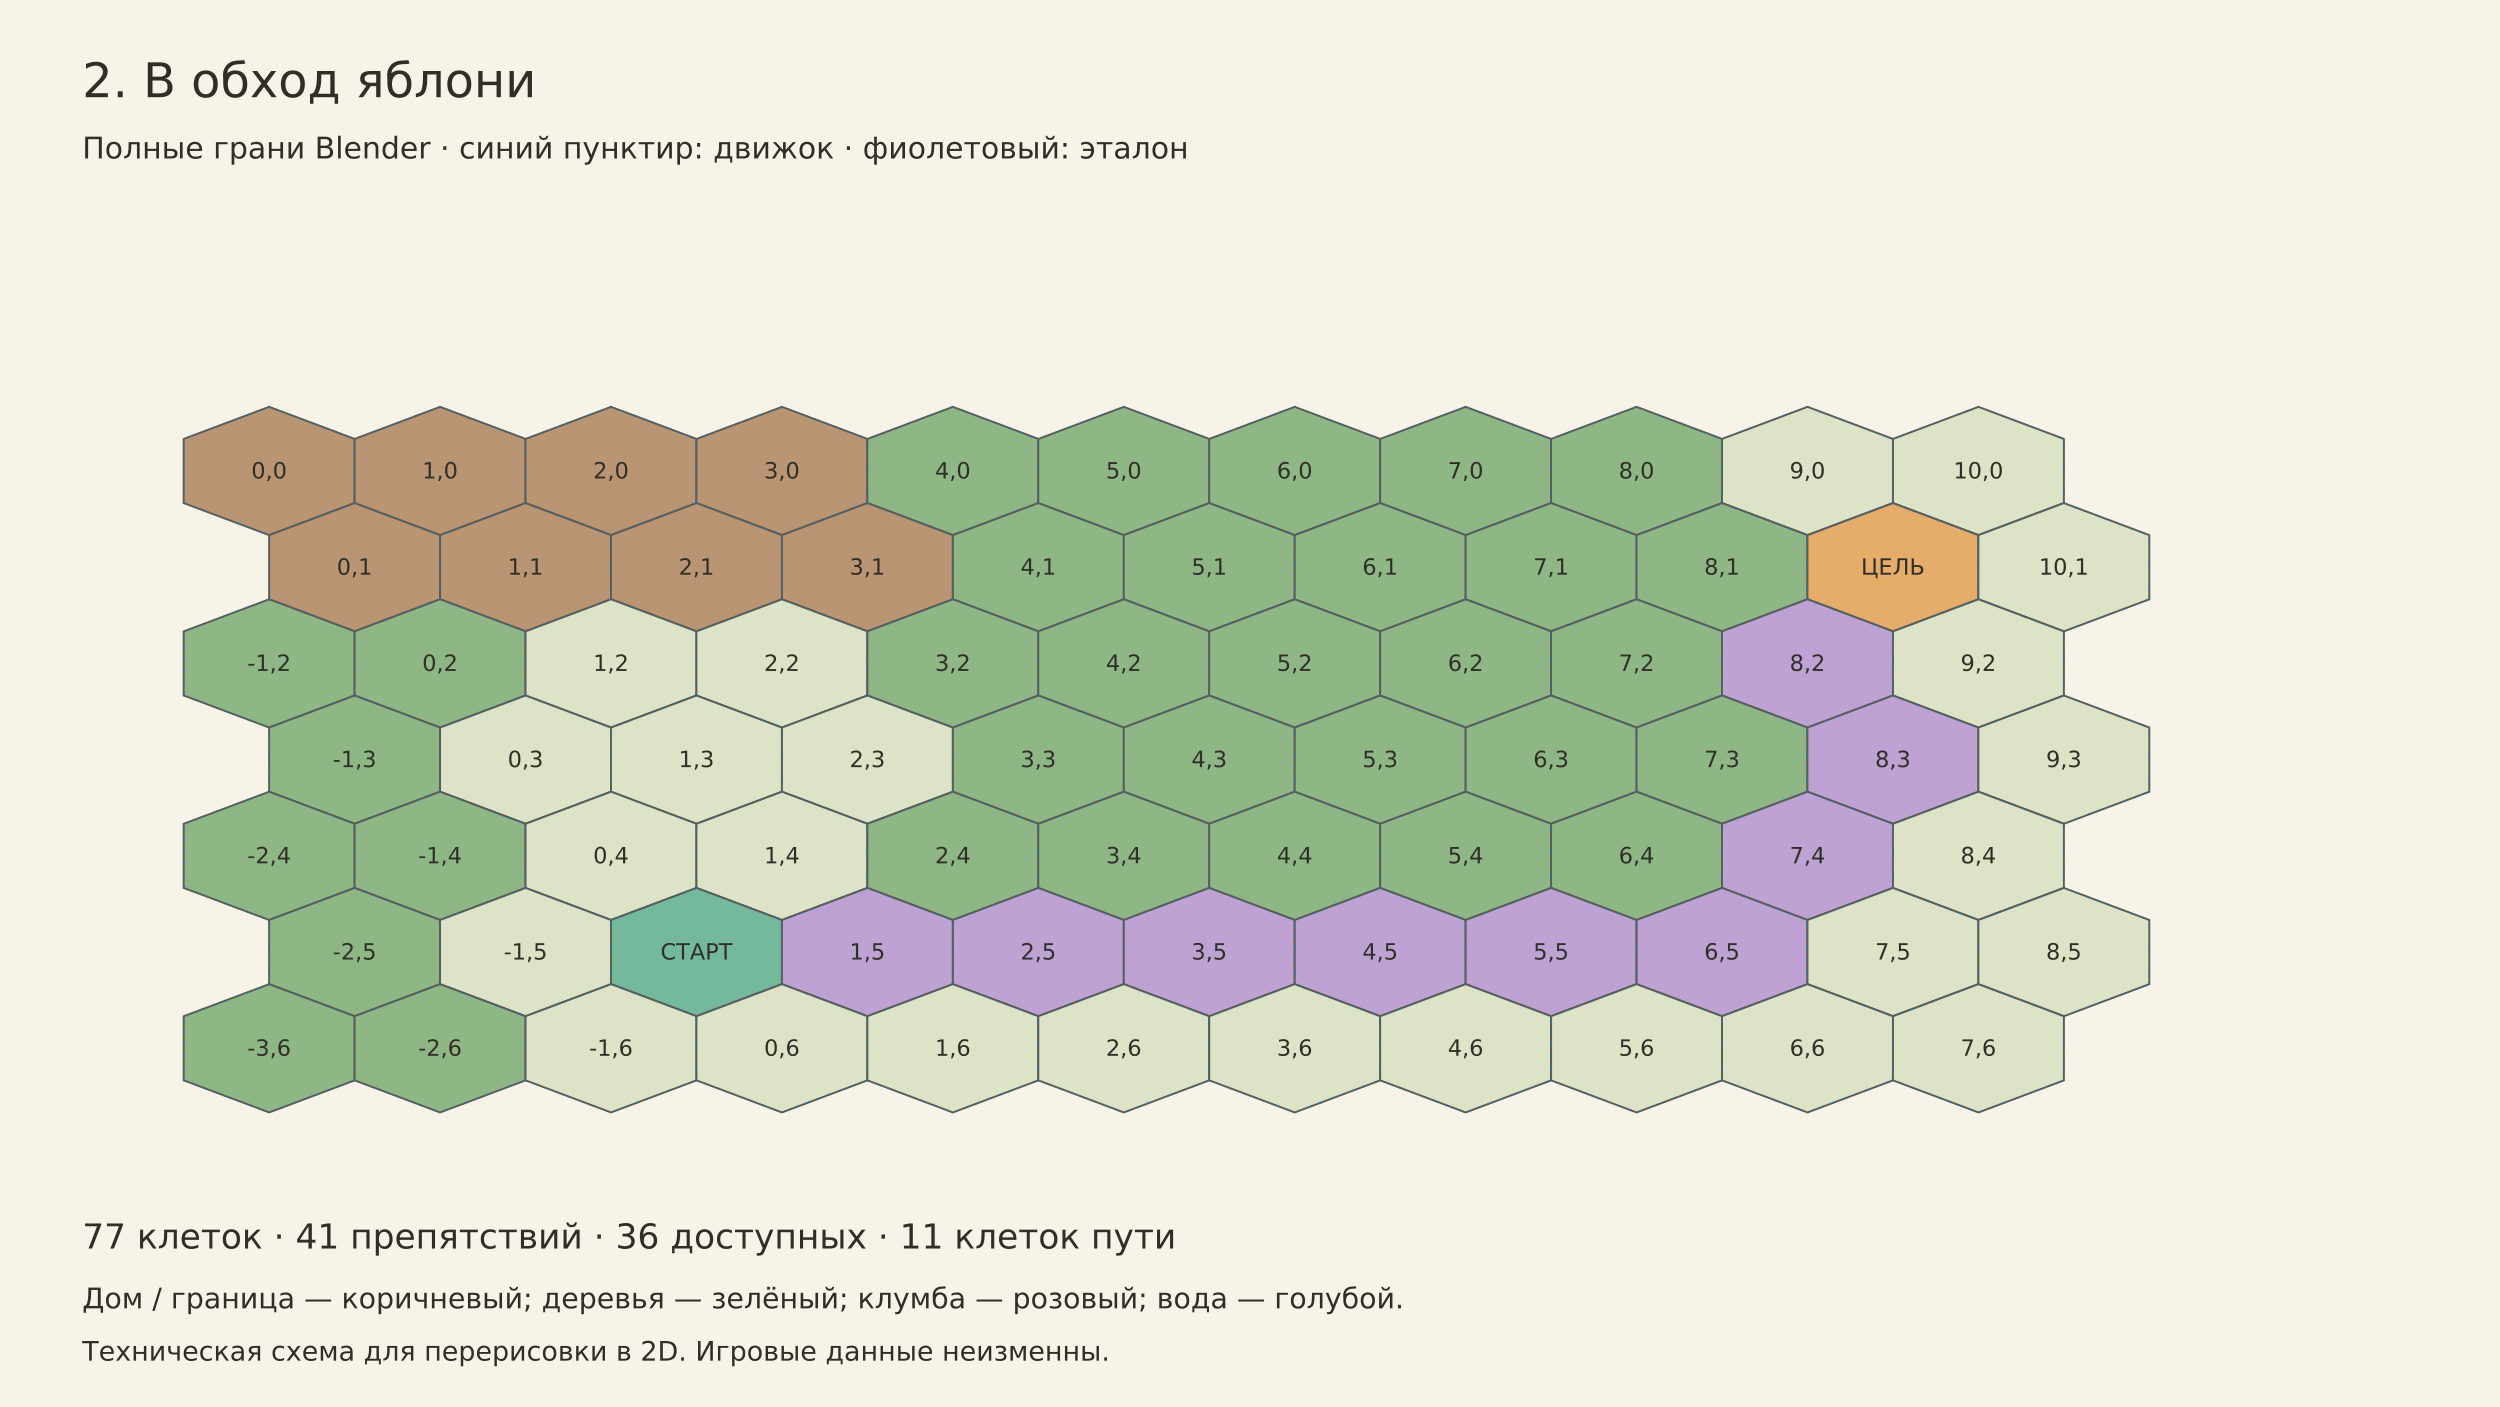
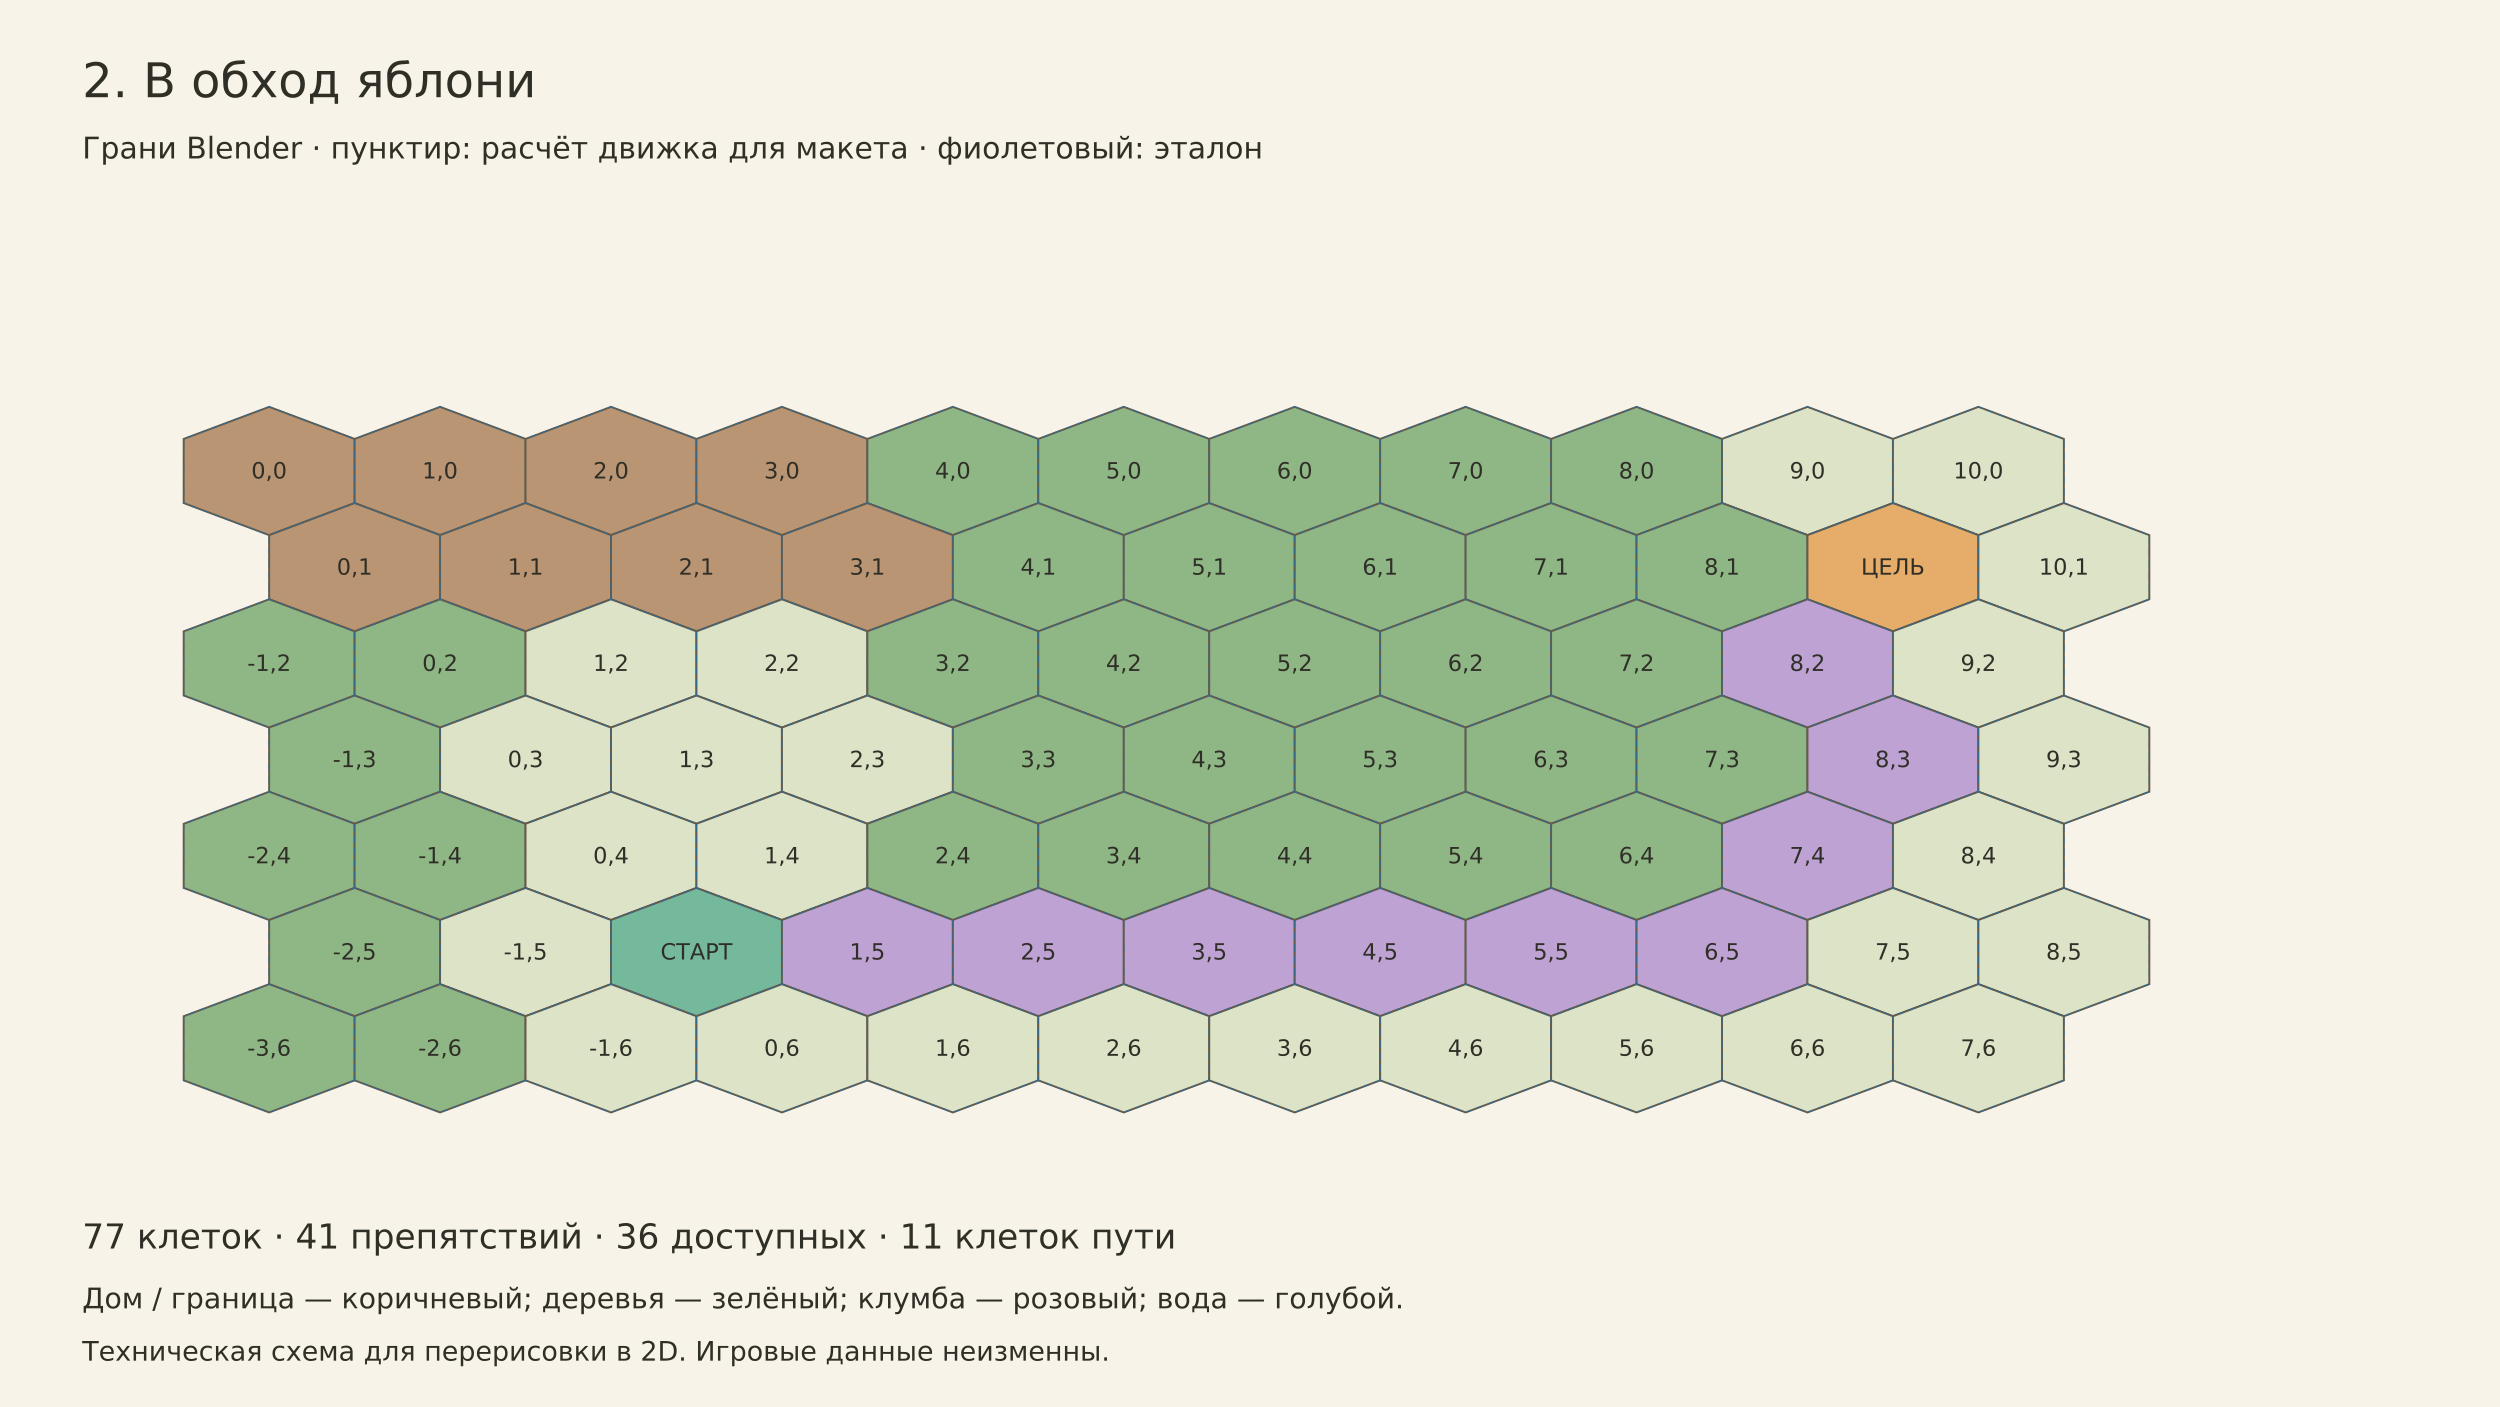
<svg xmlns="http://www.w3.org/2000/svg" viewBox="0 0 1672 941">
  <rect width="100%" height="100%" fill="#f7f3e8" />
  <g font-family="DejaVu Sans,sans-serif" fill="#302f27">
    <text x="55" y="65" font-size="32">2. В обход яблони</text>
-     <text x="55" y="106" font-size="20">Полные грани Blender · синий пунктир: движок · фиолетовый: эталон</text>
+     <text x="55" y="106" font-size="20">Грани Blender · пунктир: расчёт движка для макета · фиолетовый: эталон</text>
    <polygon points="237.158,336.45 180,357.9 122.842,336.45 122.842,293.55 180,272.1 237.158,293.55" fill="#b99574" stroke="#655b49" stroke-width="1.3" />
    <polygon points="237.158,336.45 180,357.9 122.842,336.45 122.842,293.55 180,272.1 237.158,293.55" fill="none" stroke="#326a93" stroke-width=".7" stroke-dasharray="5 3" />
    <text x="180" y="320" text-anchor="middle" font-size="15">0,0</text>
    <polygon points="351.473,336.45 294.315,357.9 237.158,336.45 237.158,293.55 294.315,272.1 351.473,293.55" fill="#b99574" stroke="#655b49" stroke-width="1.3" />
    <polygon points="351.473,336.45 294.315,357.9 237.158,336.45 237.158,293.55 294.315,272.1 351.473,293.55" fill="none" stroke="#326a93" stroke-width=".7" stroke-dasharray="5 3" />
    <text x="294.315" y="320" text-anchor="middle" font-size="15">1,0</text>
    <polygon points="465.788,336.45 408.631,357.9 351.473,336.45 351.473,293.55 408.631,272.1 465.788,293.55" fill="#b99574" stroke="#655b49" stroke-width="1.3" />
    <polygon points="465.788,336.45 408.631,357.9 351.473,336.45 351.473,293.55 408.631,272.1 465.788,293.55" fill="none" stroke="#326a93" stroke-width=".7" stroke-dasharray="5 3" />
    <text x="408.631" y="320" text-anchor="middle" font-size="15">2,0</text>
    <polygon points="580.104,336.45 522.946,357.9 465.788,336.45 465.788,293.55 522.946,272.1 580.104,293.55" fill="#b99574" stroke="#655b49" stroke-width="1.3" />
    <polygon points="580.104,336.45 522.946,357.9 465.788,336.45 465.788,293.55 522.946,272.1 580.104,293.55" fill="none" stroke="#326a93" stroke-width=".7" stroke-dasharray="5 3" />
    <text x="522.946" y="320" text-anchor="middle" font-size="15">3,0</text>
    <polygon points="694.419,336.45 637.261,357.9 580.104,336.45 580.104,293.55 637.261,272.1 694.419,293.55" fill="#8fb786" stroke="#655b49" stroke-width="1.3" />
    <polygon points="694.419,336.45 637.261,357.9 580.104,336.45 580.104,293.55 637.261,272.1 694.419,293.55" fill="none" stroke="#326a93" stroke-width=".7" stroke-dasharray="5 3" />
    <text x="637.261" y="320" text-anchor="middle" font-size="15">4,0</text>
    <polygon points="808.734,336.45 751.577,357.9 694.419,336.45 694.419,293.55 751.577,272.1 808.734,293.55" fill="#8fb786" stroke="#655b49" stroke-width="1.3" />
    <polygon points="808.734,336.45 751.577,357.9 694.419,336.45 694.419,293.55 751.577,272.1 808.734,293.55" fill="none" stroke="#326a93" stroke-width=".7" stroke-dasharray="5 3" />
    <text x="751.577" y="320" text-anchor="middle" font-size="15">5,0</text>
    <polygon points="923.05,336.45 865.892,357.9 808.734,336.45 808.734,293.55 865.892,272.1 923.05,293.55" fill="#8fb786" stroke="#655b49" stroke-width="1.3" />
    <polygon points="923.05,336.45 865.892,357.9 808.734,336.45 808.734,293.55 865.892,272.1 923.05,293.55" fill="none" stroke="#326a93" stroke-width=".7" stroke-dasharray="5 3" />
    <text x="865.892" y="320" text-anchor="middle" font-size="15">6,0</text>
    <polygon points="1037.365,336.45 980.208,357.9 923.05,336.45 923.05,293.55 980.208,272.1 1037.365,293.55" fill="#8fb786" stroke="#655b49" stroke-width="1.3" />
    <polygon points="1037.365,336.45 980.207,357.9 923.05,336.45 923.05,293.55 980.207,272.1 1037.365,293.55" fill="none" stroke="#326a93" stroke-width=".7" stroke-dasharray="5 3" />
    <text x="980.207" y="320" text-anchor="middle" font-size="15">7,0</text>
    <polygon points="1151.681,336.45 1094.523,357.9 1037.365,336.45 1037.365,293.55 1094.523,272.1 1151.681,293.55" fill="#8fb786" stroke="#655b49" stroke-width="1.3" />
    <polygon points="1151.68,336.45 1094.523,357.9 1037.365,336.45 1037.365,293.55 1094.523,272.1 1151.68,293.55" fill="none" stroke="#326a93" stroke-width=".7" stroke-dasharray="5 3" />
    <text x="1094.523" y="320" text-anchor="middle" font-size="15">8,0</text>
    <polygon points="1265.996,336.45 1208.838,357.9 1151.681,336.45 1151.681,293.55 1208.838,272.1 1265.996,293.55" fill="#dce3c7" stroke="#655b49" stroke-width="1.3" />
    <polygon points="1265.996,336.45 1208.838,357.9 1151.68,336.45 1151.68,293.55 1208.838,272.1 1265.996,293.55" fill="none" stroke="#326a93" stroke-width=".7" stroke-dasharray="5 3" />
    <text x="1208.838" y="320" text-anchor="middle" font-size="15">9,0</text>
    <polygon points="1380.311,336.45 1323.154,357.9 1265.996,336.45 1265.996,293.55 1323.154,272.1 1380.311,293.55" fill="#dce3c7" stroke="#655b49" stroke-width="1.3" />
    <polygon points="1380.311,336.45 1323.154,357.9 1265.996,336.45 1265.996,293.55 1323.154,272.1 1380.311,293.55" fill="none" stroke="#326a93" stroke-width=".7" stroke-dasharray="5 3" />
    <text x="1323.154" y="320" text-anchor="middle" font-size="15">10,0</text>
    <polygon points="294.315,400.8 237.158,422.25 180,400.8 180,357.9 237.158,336.45 294.315,357.9" fill="#b99574" stroke="#655b49" stroke-width="1.3" />
    <polygon points="294.315,400.8 237.158,422.25 180,400.8 180,357.9 237.158,336.45 294.315,357.9" fill="none" stroke="#326a93" stroke-width=".7" stroke-dasharray="5 3" />
    <text x="237.158" y="384.35" text-anchor="middle" font-size="15">0,1</text>
    <polygon points="408.631,400.8 351.473,422.25 294.315,400.8 294.315,357.9 351.473,336.45 408.631,357.9" fill="#b99574" stroke="#655b49" stroke-width="1.3" />
    <polygon points="408.631,400.8 351.473,422.25 294.315,400.8 294.315,357.9 351.473,336.45 408.631,357.9" fill="none" stroke="#326a93" stroke-width=".7" stroke-dasharray="5 3" />
    <text x="351.473" y="384.35" text-anchor="middle" font-size="15">1,1</text>
    <polygon points="522.946,400.8 465.788,422.25 408.631,400.8 408.631,357.9 465.788,336.45 522.946,357.9" fill="#b99574" stroke="#655b49" stroke-width="1.3" />
    <polygon points="522.946,400.8 465.788,422.25 408.631,400.8 408.631,357.9 465.788,336.45 522.946,357.9" fill="none" stroke="#326a93" stroke-width=".7" stroke-dasharray="5 3" />
    <text x="465.788" y="384.35" text-anchor="middle" font-size="15">2,1</text>
    <polygon points="637.261,400.8 580.104,422.25 522.946,400.8 522.946,357.9 580.104,336.45 637.261,357.9" fill="#b99574" stroke="#655b49" stroke-width="1.3" />
    <polygon points="637.261,400.8 580.104,422.25 522.946,400.8 522.946,357.9 580.104,336.45 637.261,357.9" fill="none" stroke="#326a93" stroke-width=".7" stroke-dasharray="5 3" />
    <text x="580.104" y="384.35" text-anchor="middle" font-size="15">3,1</text>
    <polygon points="751.577,400.8 694.419,422.25 637.261,400.8 637.261,357.9 694.419,336.45 751.577,357.9" fill="#8fb786" stroke="#655b49" stroke-width="1.3" />
    <polygon points="751.577,400.8 694.419,422.25 637.261,400.8 637.261,357.9 694.419,336.45 751.577,357.9" fill="none" stroke="#326a93" stroke-width=".7" stroke-dasharray="5 3" />
    <text x="694.419" y="384.35" text-anchor="middle" font-size="15">4,1</text>
    <polygon points="865.892,400.8 808.734,422.25 751.577,400.8 751.577,357.9 808.734,336.45 865.892,357.9" fill="#8fb786" stroke="#655b49" stroke-width="1.3" />
    <polygon points="865.892,400.8 808.734,422.25 751.577,400.8 751.577,357.9 808.734,336.45 865.892,357.9" fill="none" stroke="#326a93" stroke-width=".7" stroke-dasharray="5 3" />
    <text x="808.734" y="384.35" text-anchor="middle" font-size="15">5,1</text>
    <polygon points="980.208,400.8 923.05,422.25 865.892,400.8 865.892,357.9 923.05,336.45 980.208,357.9" fill="#8fb786" stroke="#655b49" stroke-width="1.3" />
    <polygon points="980.207,400.8 923.05,422.25 865.892,400.8 865.892,357.9 923.05,336.45 980.207,357.9" fill="none" stroke="#326a93" stroke-width=".7" stroke-dasharray="5 3" />
    <text x="923.05" y="384.35" text-anchor="middle" font-size="15">6,1</text>
    <polygon points="1094.523,400.8 1037.365,422.25 980.208,400.8 980.208,357.9 1037.365,336.45 1094.523,357.9" fill="#8fb786" stroke="#655b49" stroke-width="1.3" />
    <polygon points="1094.523,400.8 1037.365,422.25 980.207,400.8 980.207,357.9 1037.365,336.45 1094.523,357.9" fill="none" stroke="#326a93" stroke-width=".7" stroke-dasharray="5 3" />
    <text x="1037.365" y="384.35" text-anchor="middle" font-size="15">7,1</text>
    <polygon points="1208.838,400.8 1151.681,422.25 1094.523,400.8 1094.523,357.9 1151.681,336.45 1208.838,357.9" fill="#8fb786" stroke="#655b49" stroke-width="1.3" />
    <polygon points="1208.838,400.8 1151.68,422.25 1094.523,400.8 1094.523,357.9 1151.68,336.45 1208.838,357.9" fill="none" stroke="#326a93" stroke-width=".7" stroke-dasharray="5 3" />
    <text x="1151.681" y="384.35" text-anchor="middle" font-size="15">8,1</text>
    <polygon points="1323.154,400.8 1265.996,422.25 1208.838,400.8 1208.838,357.9 1265.996,336.45 1323.154,357.9" fill="#e6ac69" stroke="#655b49" stroke-width="1.3" />
    <polygon points="1323.154,400.8 1265.996,422.25 1208.838,400.8 1208.838,357.9 1265.996,336.45 1323.154,357.9" fill="none" stroke="#326a93" stroke-width=".7" stroke-dasharray="5 3" />
    <text x="1265.996" y="384.35" text-anchor="middle" font-size="15">ЦЕЛЬ</text>
    <polygon points="1437.469,400.8 1380.311,422.25 1323.154,400.8 1323.154,357.9 1380.311,336.45 1437.469,357.9" fill="#dce3c7" stroke="#655b49" stroke-width="1.3" />
    <polygon points="1437.469,400.8 1380.311,422.25 1323.154,400.8 1323.154,357.9 1380.311,336.45 1437.469,357.9" fill="none" stroke="#326a93" stroke-width=".7" stroke-dasharray="5 3" />
    <text x="1380.311" y="384.35" text-anchor="middle" font-size="15">10,1</text>
    <polygon points="237.158,465.15 180,486.6 122.842,465.15 122.842,422.25 180,400.8 237.158,422.25" fill="#8fb786" stroke="#655b49" stroke-width="1.3" />
    <polygon points="237.158,465.15 180,486.6 122.842,465.15 122.842,422.25 180,400.8 237.158,422.25" fill="none" stroke="#326a93" stroke-width=".7" stroke-dasharray="5 3" />
    <text x="180" y="448.7" text-anchor="middle" font-size="15">-1,2</text>
    <polygon points="351.473,465.15 294.315,486.6 237.158,465.15 237.158,422.25 294.315,400.8 351.473,422.25" fill="#8fb786" stroke="#655b49" stroke-width="1.3" />
    <polygon points="351.473,465.15 294.315,486.6 237.158,465.15 237.158,422.25 294.315,400.8 351.473,422.25" fill="none" stroke="#326a93" stroke-width=".7" stroke-dasharray="5 3" />
    <text x="294.315" y="448.7" text-anchor="middle" font-size="15">0,2</text>
    <polygon points="465.788,465.15 408.631,486.6 351.473,465.15 351.473,422.25 408.631,400.8 465.788,422.25" fill="#dce3c7" stroke="#655b49" stroke-width="1.3" />
    <polygon points="465.788,465.15 408.631,486.6 351.473,465.15 351.473,422.25 408.631,400.8 465.788,422.25" fill="none" stroke="#326a93" stroke-width=".7" stroke-dasharray="5 3" />
    <text x="408.631" y="448.7" text-anchor="middle" font-size="15">1,2</text>
    <polygon points="580.104,465.15 522.946,486.6 465.788,465.15 465.788,422.25 522.946,400.8 580.104,422.25" fill="#dce3c7" stroke="#655b49" stroke-width="1.3" />
    <polygon points="580.104,465.15 522.946,486.6 465.788,465.15 465.788,422.25 522.946,400.8 580.104,422.25" fill="none" stroke="#326a93" stroke-width=".7" stroke-dasharray="5 3" />
    <text x="522.946" y="448.7" text-anchor="middle" font-size="15">2,2</text>
    <polygon points="694.419,465.15 637.261,486.6 580.104,465.15 580.104,422.25 637.261,400.8 694.419,422.25" fill="#8fb786" stroke="#655b49" stroke-width="1.3" />
    <polygon points="694.419,465.15 637.261,486.6 580.104,465.15 580.104,422.25 637.261,400.8 694.419,422.25" fill="none" stroke="#326a93" stroke-width=".7" stroke-dasharray="5 3" />
    <text x="637.261" y="448.7" text-anchor="middle" font-size="15">3,2</text>
    <polygon points="808.734,465.15 751.577,486.6 694.419,465.15 694.419,422.25 751.577,400.8 808.734,422.25" fill="#8fb786" stroke="#655b49" stroke-width="1.3" />
    <polygon points="808.734,465.15 751.577,486.6 694.419,465.15 694.419,422.25 751.577,400.8 808.734,422.25" fill="none" stroke="#326a93" stroke-width=".7" stroke-dasharray="5 3" />
    <text x="751.577" y="448.7" text-anchor="middle" font-size="15">4,2</text>
    <polygon points="923.05,465.15 865.892,486.6 808.734,465.15 808.734,422.25 865.892,400.8 923.05,422.25" fill="#8fb786" stroke="#655b49" stroke-width="1.3" />
    <polygon points="923.05,465.15 865.892,486.6 808.734,465.15 808.734,422.25 865.892,400.8 923.05,422.25" fill="none" stroke="#326a93" stroke-width=".7" stroke-dasharray="5 3" />
    <text x="865.892" y="448.7" text-anchor="middle" font-size="15">5,2</text>
    <polygon points="1037.365,465.15 980.208,486.6 923.05,465.15 923.05,422.25 980.208,400.8 1037.365,422.25" fill="#8fb786" stroke="#655b49" stroke-width="1.3" />
    <polygon points="1037.365,465.15 980.207,486.6 923.05,465.15 923.05,422.25 980.207,400.8 1037.365,422.25" fill="none" stroke="#326a93" stroke-width=".7" stroke-dasharray="5 3" />
    <text x="980.207" y="448.7" text-anchor="middle" font-size="15">6,2</text>
    <polygon points="1151.681,465.15 1094.523,486.6 1037.365,465.15 1037.365,422.25 1094.523,400.8 1151.681,422.25" fill="#8fb786" stroke="#655b49" stroke-width="1.3" />
    <polygon points="1151.68,465.15 1094.523,486.6 1037.365,465.15 1037.365,422.25 1094.523,400.8 1151.68,422.25" fill="none" stroke="#326a93" stroke-width=".7" stroke-dasharray="5 3" />
    <text x="1094.523" y="448.7" text-anchor="middle" font-size="15">7,2</text>
    <polygon points="1265.996,465.15 1208.838,486.6 1151.681,465.15 1151.681,422.25 1208.838,400.8 1265.996,422.25" fill="#bea2d4" stroke="#655b49" stroke-width="1.3" />
    <polygon points="1265.996,465.15 1208.838,486.6 1151.68,465.15 1151.68,422.25 1208.838,400.8 1265.996,422.25" fill="none" stroke="#326a93" stroke-width=".7" stroke-dasharray="5 3" />
    <text x="1208.838" y="448.7" text-anchor="middle" font-size="15">8,2</text>
    <polygon points="1380.311,465.15 1323.154,486.6 1265.996,465.15 1265.996,422.25 1323.154,400.8 1380.311,422.25" fill="#dce3c7" stroke="#655b49" stroke-width="1.3" />
    <polygon points="1380.311,465.15 1323.154,486.6 1265.996,465.15 1265.996,422.25 1323.154,400.8 1380.311,422.25" fill="none" stroke="#326a93" stroke-width=".7" stroke-dasharray="5 3" />
    <text x="1323.154" y="448.7" text-anchor="middle" font-size="15">9,2</text>
    <polygon points="294.315,529.5 237.158,550.95 180,529.5 180,486.6 237.158,465.15 294.315,486.6" fill="#8fb786" stroke="#655b49" stroke-width="1.3" />
    <polygon points="294.315,529.5 237.158,550.95 180,529.5 180,486.6 237.158,465.15 294.315,486.6" fill="none" stroke="#326a93" stroke-width=".7" stroke-dasharray="5 3" />
    <text x="237.158" y="513.05" text-anchor="middle" font-size="15">-1,3</text>
    <polygon points="408.631,529.5 351.473,550.95 294.315,529.5 294.315,486.6 351.473,465.15 408.631,486.6" fill="#dce3c7" stroke="#655b49" stroke-width="1.3" />
    <polygon points="408.631,529.5 351.473,550.95 294.315,529.5 294.315,486.6 351.473,465.15 408.631,486.6" fill="none" stroke="#326a93" stroke-width=".7" stroke-dasharray="5 3" />
    <text x="351.473" y="513.05" text-anchor="middle" font-size="15">0,3</text>
    <polygon points="522.946,529.5 465.788,550.95 408.631,529.5 408.631,486.6 465.788,465.15 522.946,486.6" fill="#dce3c7" stroke="#655b49" stroke-width="1.3" />
    <polygon points="522.946,529.5 465.788,550.95 408.631,529.5 408.631,486.6 465.788,465.15 522.946,486.6" fill="none" stroke="#326a93" stroke-width=".7" stroke-dasharray="5 3" />
    <text x="465.788" y="513.05" text-anchor="middle" font-size="15">1,3</text>
    <polygon points="637.261,529.5 580.104,550.95 522.946,529.5 522.946,486.6 580.104,465.15 637.261,486.6" fill="#dce3c7" stroke="#655b49" stroke-width="1.3" />
    <polygon points="637.261,529.5 580.104,550.95 522.946,529.5 522.946,486.6 580.104,465.15 637.261,486.6" fill="none" stroke="#326a93" stroke-width=".7" stroke-dasharray="5 3" />
    <text x="580.104" y="513.05" text-anchor="middle" font-size="15">2,3</text>
    <polygon points="751.577,529.5 694.419,550.95 637.261,529.5 637.261,486.6 694.419,465.15 751.577,486.6" fill="#8fb786" stroke="#655b49" stroke-width="1.3" />
    <polygon points="751.577,529.5 694.419,550.95 637.261,529.5 637.261,486.6 694.419,465.15 751.577,486.6" fill="none" stroke="#326a93" stroke-width=".7" stroke-dasharray="5 3" />
    <text x="694.419" y="513.05" text-anchor="middle" font-size="15">3,3</text>
    <polygon points="865.892,529.5 808.734,550.95 751.577,529.5 751.577,486.6 808.734,465.15 865.892,486.6" fill="#8fb786" stroke="#655b49" stroke-width="1.3" />
    <polygon points="865.892,529.5 808.734,550.95 751.577,529.5 751.577,486.6 808.734,465.15 865.892,486.6" fill="none" stroke="#326a93" stroke-width=".7" stroke-dasharray="5 3" />
    <text x="808.734" y="513.05" text-anchor="middle" font-size="15">4,3</text>
    <polygon points="980.208,529.5 923.05,550.95 865.892,529.5 865.892,486.6 923.05,465.15 980.208,486.6" fill="#8fb786" stroke="#655b49" stroke-width="1.3" />
    <polygon points="980.207,529.5 923.05,550.95 865.892,529.5 865.892,486.6 923.05,465.15 980.207,486.6" fill="none" stroke="#326a93" stroke-width=".7" stroke-dasharray="5 3" />
    <text x="923.05" y="513.05" text-anchor="middle" font-size="15">5,3</text>
    <polygon points="1094.523,529.5 1037.365,550.95 980.208,529.5 980.208,486.6 1037.365,465.15 1094.523,486.6" fill="#8fb786" stroke="#655b49" stroke-width="1.3" />
    <polygon points="1094.523,529.5 1037.365,550.95 980.207,529.5 980.207,486.6 1037.365,465.15 1094.523,486.6" fill="none" stroke="#326a93" stroke-width=".7" stroke-dasharray="5 3" />
    <text x="1037.365" y="513.05" text-anchor="middle" font-size="15">6,3</text>
    <polygon points="1208.838,529.5 1151.681,550.95 1094.523,529.5 1094.523,486.6 1151.681,465.15 1208.838,486.6" fill="#8fb786" stroke="#655b49" stroke-width="1.3" />
    <polygon points="1208.838,529.5 1151.68,550.95 1094.523,529.5 1094.523,486.6 1151.68,465.15 1208.838,486.6" fill="none" stroke="#326a93" stroke-width=".7" stroke-dasharray="5 3" />
    <text x="1151.681" y="513.05" text-anchor="middle" font-size="15">7,3</text>
    <polygon points="1323.154,529.5 1265.996,550.95 1208.838,529.5 1208.838,486.6 1265.996,465.15 1323.154,486.6" fill="#bea2d4" stroke="#655b49" stroke-width="1.3" />
    <polygon points="1323.154,529.5 1265.996,550.95 1208.838,529.5 1208.838,486.6 1265.996,465.15 1323.154,486.6" fill="none" stroke="#326a93" stroke-width=".7" stroke-dasharray="5 3" />
    <text x="1265.996" y="513.05" text-anchor="middle" font-size="15">8,3</text>
    <polygon points="1437.469,529.5 1380.311,550.95 1323.154,529.5 1323.154,486.6 1380.311,465.15 1437.469,486.6" fill="#dce3c7" stroke="#655b49" stroke-width="1.3" />
    <polygon points="1437.469,529.5 1380.311,550.95 1323.154,529.5 1323.154,486.6 1380.311,465.15 1437.469,486.6" fill="none" stroke="#326a93" stroke-width=".7" stroke-dasharray="5 3" />
    <text x="1380.311" y="513.05" text-anchor="middle" font-size="15">9,3</text>
    <polygon points="237.158,593.85 180,615.3 122.842,593.85 122.842,550.95 180,529.5 237.158,550.95" fill="#8fb786" stroke="#655b49" stroke-width="1.3" />
    <polygon points="237.158,593.85 180,615.3 122.842,593.85 122.842,550.95 180,529.5 237.158,550.95" fill="none" stroke="#326a93" stroke-width=".7" stroke-dasharray="5 3" />
    <text x="180" y="577.4" text-anchor="middle" font-size="15">-2,4</text>
    <polygon points="351.473,593.85 294.315,615.3 237.158,593.85 237.158,550.95 294.315,529.5 351.473,550.95" fill="#8fb786" stroke="#655b49" stroke-width="1.3" />
    <polygon points="351.473,593.85 294.315,615.3 237.158,593.85 237.158,550.95 294.315,529.5 351.473,550.95" fill="none" stroke="#326a93" stroke-width=".7" stroke-dasharray="5 3" />
    <text x="294.315" y="577.4" text-anchor="middle" font-size="15">-1,4</text>
    <polygon points="465.788,593.85 408.631,615.3 351.473,593.85 351.473,550.95 408.631,529.5 465.788,550.95" fill="#dce3c7" stroke="#655b49" stroke-width="1.3" />
    <polygon points="465.788,593.85 408.631,615.3 351.473,593.85 351.473,550.95 408.631,529.5 465.788,550.95" fill="none" stroke="#326a93" stroke-width=".7" stroke-dasharray="5 3" />
    <text x="408.631" y="577.4" text-anchor="middle" font-size="15">0,4</text>
    <polygon points="580.104,593.85 522.946,615.3 465.788,593.85 465.788,550.95 522.946,529.5 580.104,550.95" fill="#dce3c7" stroke="#655b49" stroke-width="1.3" />
    <polygon points="580.104,593.85 522.946,615.3 465.788,593.85 465.788,550.95 522.946,529.5 580.104,550.95" fill="none" stroke="#326a93" stroke-width=".7" stroke-dasharray="5 3" />
    <text x="522.946" y="577.4" text-anchor="middle" font-size="15">1,4</text>
    <polygon points="694.419,593.85 637.261,615.3 580.104,593.85 580.104,550.95 637.261,529.5 694.419,550.95" fill="#8fb786" stroke="#655b49" stroke-width="1.3" />
    <polygon points="694.419,593.85 637.261,615.3 580.104,593.85 580.104,550.95 637.261,529.5 694.419,550.95" fill="none" stroke="#326a93" stroke-width=".7" stroke-dasharray="5 3" />
    <text x="637.261" y="577.4" text-anchor="middle" font-size="15">2,4</text>
    <polygon points="808.734,593.85 751.577,615.3 694.419,593.85 694.419,550.95 751.577,529.5 808.734,550.95" fill="#8fb786" stroke="#655b49" stroke-width="1.3" />
    <polygon points="808.734,593.85 751.577,615.3 694.419,593.85 694.419,550.95 751.577,529.5 808.734,550.95" fill="none" stroke="#326a93" stroke-width=".7" stroke-dasharray="5 3" />
    <text x="751.577" y="577.4" text-anchor="middle" font-size="15">3,4</text>
    <polygon points="923.05,593.85 865.892,615.3 808.734,593.85 808.734,550.95 865.892,529.5 923.05,550.95" fill="#8fb786" stroke="#655b49" stroke-width="1.3" />
    <polygon points="923.05,593.85 865.892,615.3 808.734,593.85 808.734,550.95 865.892,529.5 923.05,550.95" fill="none" stroke="#326a93" stroke-width=".7" stroke-dasharray="5 3" />
    <text x="865.892" y="577.4" text-anchor="middle" font-size="15">4,4</text>
    <polygon points="1037.365,593.85 980.208,615.3 923.05,593.85 923.05,550.95 980.208,529.5 1037.365,550.95" fill="#8fb786" stroke="#655b49" stroke-width="1.3" />
    <polygon points="1037.365,593.85 980.207,615.3 923.05,593.85 923.05,550.95 980.207,529.5 1037.365,550.95" fill="none" stroke="#326a93" stroke-width=".7" stroke-dasharray="5 3" />
    <text x="980.207" y="577.4" text-anchor="middle" font-size="15">5,4</text>
    <polygon points="1151.681,593.85 1094.523,615.3 1037.365,593.85 1037.365,550.95 1094.523,529.5 1151.681,550.95" fill="#8fb786" stroke="#655b49" stroke-width="1.3" />
    <polygon points="1151.68,593.85 1094.523,615.3 1037.365,593.85 1037.365,550.95 1094.523,529.5 1151.68,550.95" fill="none" stroke="#326a93" stroke-width=".7" stroke-dasharray="5 3" />
    <text x="1094.523" y="577.4" text-anchor="middle" font-size="15">6,4</text>
    <polygon points="1265.996,593.85 1208.838,615.3 1151.681,593.85 1151.681,550.95 1208.838,529.5 1265.996,550.95" fill="#bea2d4" stroke="#655b49" stroke-width="1.3" />
    <polygon points="1265.996,593.85 1208.838,615.3 1151.68,593.85 1151.68,550.95 1208.838,529.5 1265.996,550.95" fill="none" stroke="#326a93" stroke-width=".7" stroke-dasharray="5 3" />
    <text x="1208.838" y="577.4" text-anchor="middle" font-size="15">7,4</text>
    <polygon points="1380.311,593.85 1323.154,615.3 1265.996,593.85 1265.996,550.95 1323.154,529.5 1380.311,550.95" fill="#dce3c7" stroke="#655b49" stroke-width="1.3" />
    <polygon points="1380.311,593.85 1323.154,615.3 1265.996,593.85 1265.996,550.95 1323.154,529.5 1380.311,550.95" fill="none" stroke="#326a93" stroke-width=".7" stroke-dasharray="5 3" />
    <text x="1323.154" y="577.4" text-anchor="middle" font-size="15">8,4</text>
    <polygon points="294.315,658.2 237.158,679.65 180,658.2 180,615.3 237.158,593.85 294.315,615.3" fill="#8fb786" stroke="#655b49" stroke-width="1.3" />
    <polygon points="294.315,658.2 237.158,679.65 180,658.2 180,615.3 237.158,593.85 294.315,615.3" fill="none" stroke="#326a93" stroke-width=".7" stroke-dasharray="5 3" />
    <text x="237.158" y="641.75" text-anchor="middle" font-size="15">-2,5</text>
    <polygon points="408.631,658.2 351.473,679.65 294.315,658.2 294.315,615.3 351.473,593.85 408.631,615.3" fill="#dce3c7" stroke="#655b49" stroke-width="1.3" />
    <polygon points="408.631,658.2 351.473,679.65 294.315,658.2 294.315,615.3 351.473,593.85 408.631,615.3" fill="none" stroke="#326a93" stroke-width=".7" stroke-dasharray="5 3" />
    <text x="351.473" y="641.75" text-anchor="middle" font-size="15">-1,5</text>
    <polygon points="522.946,658.2 465.788,679.65 408.631,658.2 408.631,615.3 465.788,593.85 522.946,615.3" fill="#75b99d" stroke="#655b49" stroke-width="1.3" />
    <polygon points="522.946,658.2 465.788,679.65 408.631,658.2 408.631,615.3 465.788,593.85 522.946,615.3" fill="none" stroke="#326a93" stroke-width=".7" stroke-dasharray="5 3" />
    <text x="465.788" y="641.75" text-anchor="middle" font-size="15">СТАРТ</text>
    <polygon points="637.261,658.2 580.104,679.65 522.946,658.2 522.946,615.3 580.104,593.85 637.261,615.3" fill="#bea2d4" stroke="#655b49" stroke-width="1.3" />
    <polygon points="637.261,658.2 580.104,679.65 522.946,658.2 522.946,615.3 580.104,593.85 637.261,615.3" fill="none" stroke="#326a93" stroke-width=".7" stroke-dasharray="5 3" />
    <text x="580.104" y="641.75" text-anchor="middle" font-size="15">1,5</text>
    <polygon points="751.577,658.2 694.419,679.65 637.261,658.2 637.261,615.3 694.419,593.85 751.577,615.3" fill="#bea2d4" stroke="#655b49" stroke-width="1.3" />
    <polygon points="751.577,658.2 694.419,679.65 637.261,658.2 637.261,615.3 694.419,593.85 751.577,615.3" fill="none" stroke="#326a93" stroke-width=".7" stroke-dasharray="5 3" />
    <text x="694.419" y="641.75" text-anchor="middle" font-size="15">2,5</text>
    <polygon points="865.892,658.2 808.734,679.65 751.577,658.2 751.577,615.3 808.734,593.85 865.892,615.3" fill="#bea2d4" stroke="#655b49" stroke-width="1.3" />
    <polygon points="865.892,658.2 808.734,679.65 751.577,658.2 751.577,615.3 808.734,593.85 865.892,615.3" fill="none" stroke="#326a93" stroke-width=".7" stroke-dasharray="5 3" />
    <text x="808.734" y="641.75" text-anchor="middle" font-size="15">3,5</text>
    <polygon points="980.208,658.2 923.05,679.65 865.892,658.2 865.892,615.3 923.05,593.85 980.208,615.3" fill="#bea2d4" stroke="#655b49" stroke-width="1.3" />
    <polygon points="980.207,658.2 923.05,679.65 865.892,658.2 865.892,615.3 923.05,593.85 980.207,615.3" fill="none" stroke="#326a93" stroke-width=".7" stroke-dasharray="5 3" />
    <text x="923.05" y="641.75" text-anchor="middle" font-size="15">4,5</text>
    <polygon points="1094.523,658.2 1037.365,679.65 980.208,658.2 980.208,615.3 1037.365,593.85 1094.523,615.3" fill="#bea2d4" stroke="#655b49" stroke-width="1.3" />
    <polygon points="1094.523,658.2 1037.365,679.65 980.207,658.2 980.207,615.3 1037.365,593.85 1094.523,615.3" fill="none" stroke="#326a93" stroke-width=".7" stroke-dasharray="5 3" />
    <text x="1037.365" y="641.75" text-anchor="middle" font-size="15">5,5</text>
    <polygon points="1208.838,658.2 1151.681,679.65 1094.523,658.2 1094.523,615.3 1151.681,593.85 1208.838,615.3" fill="#bea2d4" stroke="#655b49" stroke-width="1.3" />
    <polygon points="1208.838,658.2 1151.68,679.65 1094.523,658.2 1094.523,615.3 1151.68,593.85 1208.838,615.3" fill="none" stroke="#326a93" stroke-width=".7" stroke-dasharray="5 3" />
    <text x="1151.681" y="641.75" text-anchor="middle" font-size="15">6,5</text>
    <polygon points="1323.154,658.2 1265.996,679.65 1208.838,658.2 1208.838,615.3 1265.996,593.85 1323.154,615.3" fill="#dce3c7" stroke="#655b49" stroke-width="1.3" />
    <polygon points="1323.154,658.2 1265.996,679.65 1208.838,658.2 1208.838,615.3 1265.996,593.85 1323.154,615.3" fill="none" stroke="#326a93" stroke-width=".7" stroke-dasharray="5 3" />
    <text x="1265.996" y="641.75" text-anchor="middle" font-size="15">7,5</text>
    <polygon points="1437.469,658.2 1380.311,679.65 1323.154,658.2 1323.154,615.3 1380.311,593.85 1437.469,615.3" fill="#dce3c7" stroke="#655b49" stroke-width="1.3" />
    <polygon points="1437.469,658.2 1380.311,679.65 1323.154,658.2 1323.154,615.3 1380.311,593.85 1437.469,615.3" fill="none" stroke="#326a93" stroke-width=".7" stroke-dasharray="5 3" />
    <text x="1380.311" y="641.75" text-anchor="middle" font-size="15">8,5</text>
    <polygon points="237.158,722.55 180,744 122.842,722.55 122.842,679.65 180,658.2 237.158,679.65" fill="#8fb786" stroke="#655b49" stroke-width="1.3" />
    <polygon points="237.158,722.55 180,744 122.842,722.55 122.842,679.65 180,658.2 237.158,679.65" fill="none" stroke="#326a93" stroke-width=".7" stroke-dasharray="5 3" />
    <text x="180" y="706.1" text-anchor="middle" font-size="15">-3,6</text>
    <polygon points="351.473,722.55 294.315,744 237.158,722.55 237.158,679.65 294.315,658.2 351.473,679.65" fill="#8fb786" stroke="#655b49" stroke-width="1.3" />
    <polygon points="351.473,722.55 294.315,744 237.158,722.55 237.158,679.65 294.315,658.2 351.473,679.65" fill="none" stroke="#326a93" stroke-width=".7" stroke-dasharray="5 3" />
    <text x="294.315" y="706.1" text-anchor="middle" font-size="15">-2,6</text>
    <polygon points="465.788,722.55 408.631,744 351.473,722.55 351.473,679.65 408.631,658.2 465.788,679.65" fill="#dce3c7" stroke="#655b49" stroke-width="1.3" />
    <polygon points="465.788,722.55 408.631,744 351.473,722.55 351.473,679.65 408.631,658.2 465.788,679.65" fill="none" stroke="#326a93" stroke-width=".7" stroke-dasharray="5 3" />
    <text x="408.631" y="706.1" text-anchor="middle" font-size="15">-1,6</text>
    <polygon points="580.104,722.55 522.946,744 465.788,722.55 465.788,679.65 522.946,658.2 580.104,679.65" fill="#dce3c7" stroke="#655b49" stroke-width="1.3" />
    <polygon points="580.104,722.55 522.946,744 465.788,722.55 465.788,679.65 522.946,658.2 580.104,679.65" fill="none" stroke="#326a93" stroke-width=".7" stroke-dasharray="5 3" />
    <text x="522.946" y="706.1" text-anchor="middle" font-size="15">0,6</text>
    <polygon points="694.419,722.55 637.261,744 580.104,722.55 580.104,679.65 637.261,658.2 694.419,679.65" fill="#dce3c7" stroke="#655b49" stroke-width="1.3" />
    <polygon points="694.419,722.55 637.261,744 580.104,722.55 580.104,679.65 637.261,658.2 694.419,679.65" fill="none" stroke="#326a93" stroke-width=".7" stroke-dasharray="5 3" />
    <text x="637.261" y="706.1" text-anchor="middle" font-size="15">1,6</text>
    <polygon points="808.734,722.55 751.577,744 694.419,722.55 694.419,679.65 751.577,658.2 808.734,679.65" fill="#dce3c7" stroke="#655b49" stroke-width="1.3" />
    <polygon points="808.734,722.55 751.577,744 694.419,722.55 694.419,679.65 751.577,658.2 808.734,679.65" fill="none" stroke="#326a93" stroke-width=".7" stroke-dasharray="5 3" />
    <text x="751.577" y="706.1" text-anchor="middle" font-size="15">2,6</text>
    <polygon points="923.05,722.55 865.892,744 808.734,722.55 808.734,679.65 865.892,658.2 923.05,679.65" fill="#dce3c7" stroke="#655b49" stroke-width="1.3" />
    <polygon points="923.05,722.55 865.892,744 808.734,722.55 808.734,679.65 865.892,658.2 923.05,679.65" fill="none" stroke="#326a93" stroke-width=".7" stroke-dasharray="5 3" />
    <text x="865.892" y="706.1" text-anchor="middle" font-size="15">3,6</text>
    <polygon points="1037.365,722.55 980.208,744 923.05,722.55 923.05,679.65 980.208,658.2 1037.365,679.65" fill="#dce3c7" stroke="#655b49" stroke-width="1.3" />
    <polygon points="1037.365,722.55 980.207,744 923.05,722.55 923.05,679.65 980.207,658.2 1037.365,679.65" fill="none" stroke="#326a93" stroke-width=".7" stroke-dasharray="5 3" />
    <text x="980.207" y="706.1" text-anchor="middle" font-size="15">4,6</text>
    <polygon points="1151.681,722.55 1094.523,744 1037.365,722.55 1037.365,679.65 1094.523,658.2 1151.681,679.65" fill="#dce3c7" stroke="#655b49" stroke-width="1.3" />
    <polygon points="1151.68,722.55 1094.523,744 1037.365,722.55 1037.365,679.65 1094.523,658.2 1151.68,679.65" fill="none" stroke="#326a93" stroke-width=".7" stroke-dasharray="5 3" />
    <text x="1094.523" y="706.1" text-anchor="middle" font-size="15">5,6</text>
    <polygon points="1265.996,722.55 1208.838,744 1151.681,722.55 1151.681,679.65 1208.838,658.2 1265.996,679.65" fill="#dce3c7" stroke="#655b49" stroke-width="1.3" />
    <polygon points="1265.996,722.55 1208.838,744 1151.68,722.55 1151.68,679.65 1208.838,658.2 1265.996,679.65" fill="none" stroke="#326a93" stroke-width=".7" stroke-dasharray="5 3" />
    <text x="1208.838" y="706.1" text-anchor="middle" font-size="15">6,6</text>
    <polygon points="1380.311,722.55 1323.154,744 1265.996,722.55 1265.996,679.65 1323.154,658.2 1380.311,679.65" fill="#dce3c7" stroke="#655b49" stroke-width="1.3" />
    <polygon points="1380.311,722.55 1323.154,744 1265.996,722.55 1265.996,679.65 1323.154,658.2 1380.311,679.65" fill="none" stroke="#326a93" stroke-width=".7" stroke-dasharray="5 3" />
    <text x="1323.154" y="706.1" text-anchor="middle" font-size="15">7,6</text>
    <text x="55" y="835" font-size="23">77 клеток · 41 препятствий · 36 доступных · 11 клеток пути</text>
    <text x="55" y="875" font-size="19">Дом / граница — коричневый; деревья — зелёный; клумба — розовый; вода — голубой.</text>
    <text x="55" y="910" font-size="18">Техническая схема для перерисовки в 2D. Игровые данные неизменны.</text>
  </g>
</svg>
